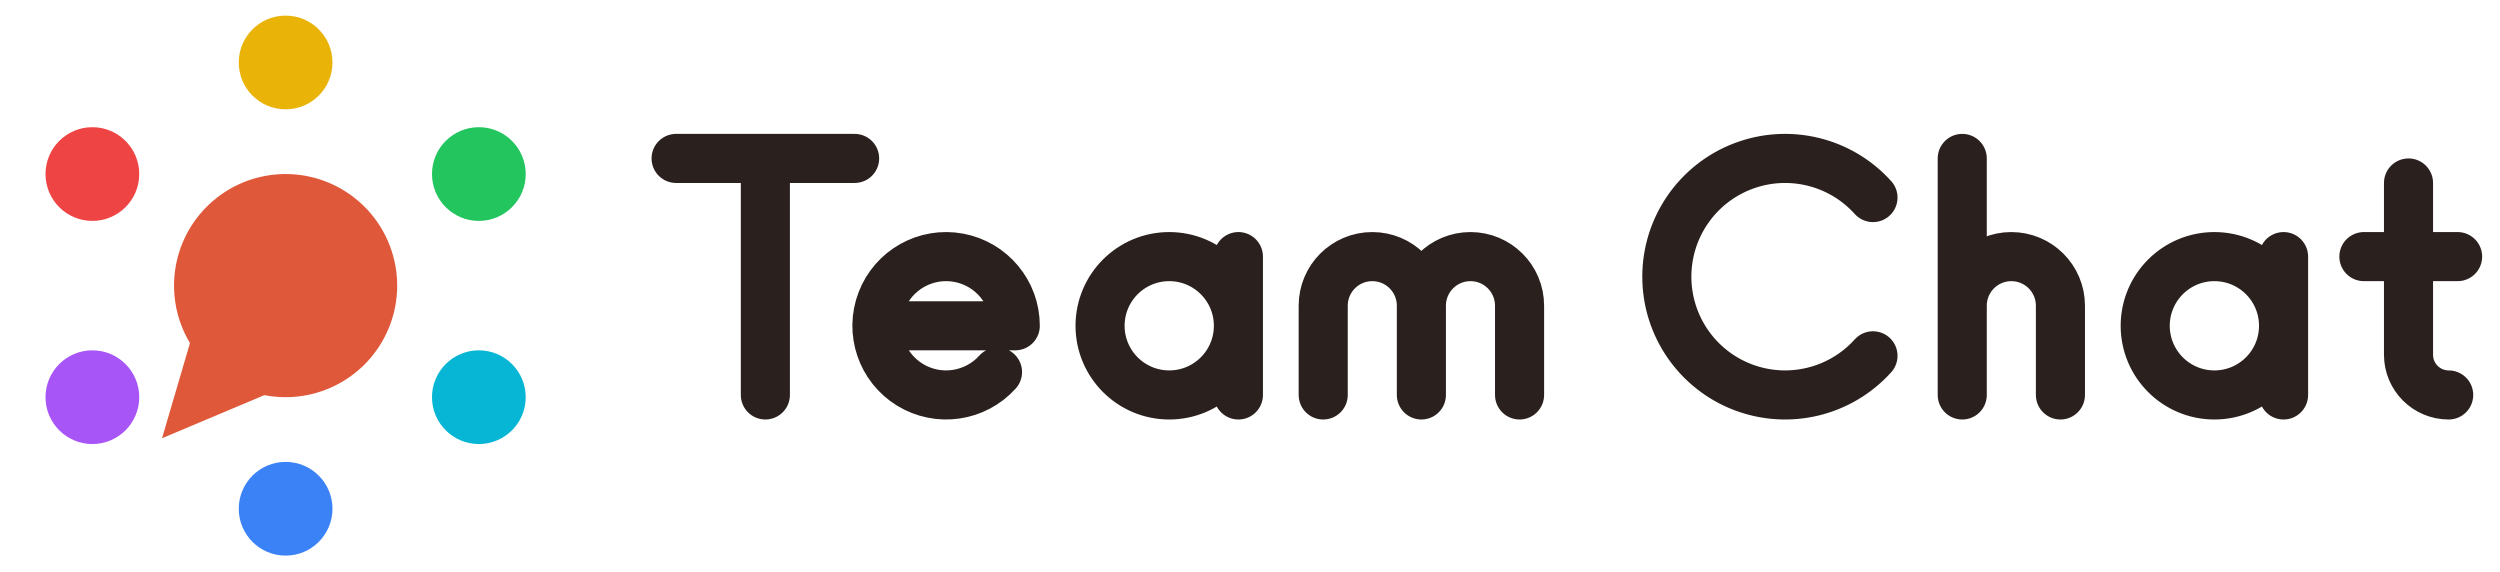
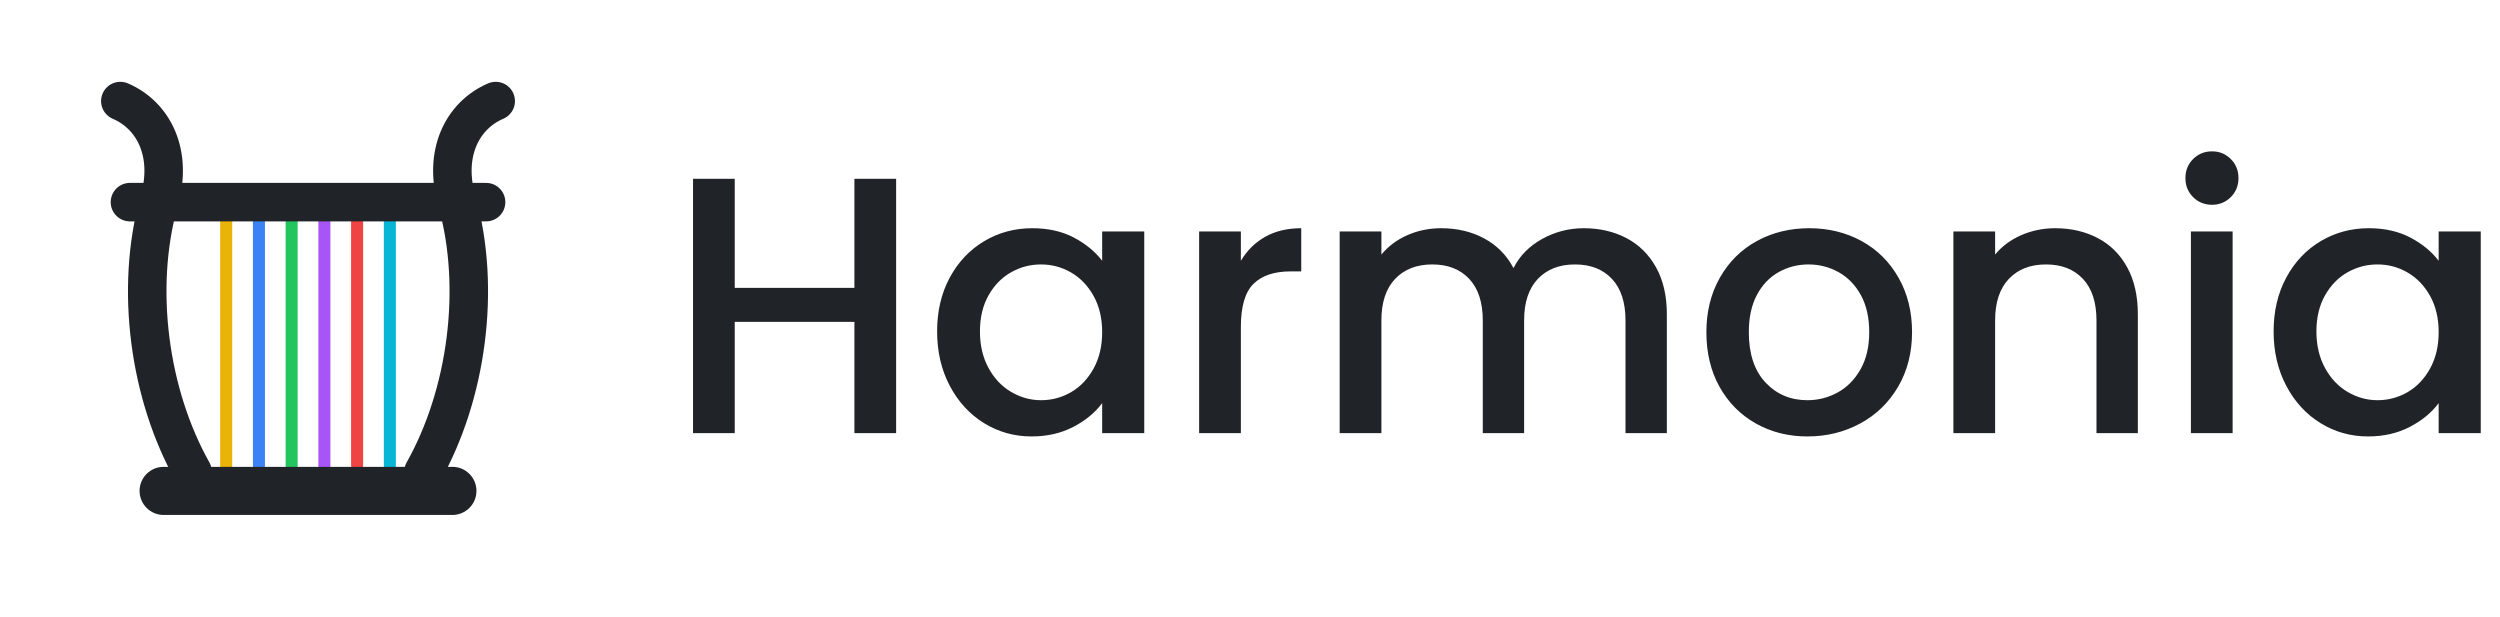
- <svg xmlns="http://www.w3.org/2000/svg" viewBox="0 0 1120.39 256" width="1120.39" height="256" role="img">
-   <path fill="#E0583A" d="M85.14 153.75 L72.62 196.39 L118.46 177.08 A50 50 0 1 0 85.14 153.75 Z" />
-   <path fill="#EAB308" d="M149 28 A21 21 0 1 1 107 28 A21 21 0 1 1 149 28 Z" />
-   <path fill="#22C55E" d="M235.6 78 A21 21 0 1 1 193.6 78 A21 21 0 1 1 235.6 78 Z" />
-   <path fill="#06B6D4" d="M235.6 178 A21 21 0 1 1 193.6 178 A21 21 0 1 1 235.6 178 Z" />
-   <path fill="#3B82F6" d="M149 228 A21 21 0 1 1 107 228 A21 21 0 1 1 149 228 Z" />
-   <path fill="#A855F7" d="M62.4 178 A21 21 0 1 1 20.4 178 A21 21 0 1 1 62.4 178 Z" />
-   <path fill="#EF4444" d="M62.4 78 A21 21 0 1 1 20.4 78 A21 21 0 1 1 62.4 78 Z" />
-   <path fill="none" stroke="#2A211E" stroke-width="22" stroke-linecap="round" stroke-linejoin="round" d="M303 71 H383 M343 71 V177 M393 146 H455 A31 31 0 1 0 447.04 166.74 M555 146 A31 31 0 1 1 493 146 A31 31 0 1 1 555 146 M555 115 V177 M593 177 V137 A22 22 0 0 1 637 137 V177 M637 137 A22 22 0 0 1 681 137 V177 M839.39 88.54 A53 53 0 1 0 839.39 159.46 M879.39 71 V177 M879.39 137 A22 22 0 0 1 923.39 137 V177 M1023.39 146 A31 31 0 1 1 961.39 146 A31 31 0 1 1 1023.39 146 M1023.39 115 V177 M1079.39 82 V159 A18 18 0 0 0 1097.39 177 M1059.39 115 H1101.39" />
+ <svg xmlns="http://www.w3.org/2000/svg" viewBox="0 0 1038.91 256" width="1038.91" height="256" role="img">
+   <rect x="91.5" y="84" width="5" height="112" rx="2.5" fill="#EAB308" />
+   <rect x="105.1" y="84" width="5" height="112" rx="2.5" fill="#3B82F6" />
+   <rect x="118.7" y="84" width="5" height="112" rx="2.5" fill="#22C55E" />
+   <rect x="132.3" y="84" width="5" height="112" rx="2.5" fill="#A855F7" />
+   <rect x="145.9" y="84" width="5" height="112" rx="2.5" fill="#EF4444" />
+   <rect x="159.5" y="84" width="5" height="112" rx="2.5" fill="#06B6D4" />
+   <path fill="none" stroke="#202328" stroke-width="16" stroke-linecap="round" stroke-linejoin="round" d="M80 196 C62 164 56 120 66 84 C72 64 64 48 50 42 M 176 196 C 194 164 200 120 190 84 C 184 64 192 48 206 42 M54 84 H202" />
+   <rect x="58" y="194" width="140" height="20" rx="10.0" fill="#202328" />
+   <path fill="#202328" transform="translate(276.59 0)" d="M95.81 74.3L95.81 180L78.47 180L78.47 133.77L28.74 133.77L28.74 180L11.41 180L11.41 74.3L28.74 74.3L28.74 119.62L78.47 119.62L78.47 74.3ZM112.84 137.72Q112.84 125.1 118.09 115.37Q123.34 105.63 132.39 100.23Q141.43 94.84 152.38 94.84Q162.27 94.84 169.65 98.71Q177.02 102.59 181.43 108.37L181.43 96.2L198.92 96.2L198.92 180L181.43 180L181.43 167.53Q177.02 173.46 169.42 177.41Q161.81 181.37 152.08 181.37Q141.28 181.37 132.31 175.82Q123.34 170.27 118.09 160.31Q112.84 150.34 112.84 137.72ZM181.43 138.03Q181.43 129.36 177.86 122.97Q174.28 116.58 168.51 113.24Q162.73 109.89 156.03 109.89Q149.34 109.89 143.56 113.16Q137.78 116.43 134.21 122.74Q130.64 129.05 130.64 137.72Q130.64 146.39 134.21 152.93Q137.78 159.47 143.64 162.89Q149.49 166.31 156.03 166.31Q162.73 166.31 168.51 162.97Q174.28 159.62 177.86 153.16Q181.43 146.69 181.43 138.03ZM239.07 108.37Q242.87 101.98 249.18 98.41Q255.49 94.84 264.16 94.84L264.16 112.78L259.75 112.78Q249.56 112.78 244.32 117.95Q239.07 123.12 239.07 135.9L239.07 180L221.73 180L221.73 96.2L239.07 96.2L239.07 108.37ZM381.57 94.84Q391.45 94.84 399.29 98.94Q407.12 103.05 411.61 111.11Q416.09 119.17 416.09 130.57L416.09 180L398.91 180L398.91 133.16Q398.91 121.91 393.28 115.9Q387.65 109.89 377.92 109.89Q368.19 109.89 362.48 115.9Q356.78 121.91 356.78 133.16L356.78 180L339.6 180L339.6 133.16Q339.6 121.91 333.97 115.9Q328.34 109.89 318.61 109.89Q308.88 109.89 303.17 115.9Q297.47 121.91 297.47 133.16L297.47 180L280.13 180L280.13 96.2L297.47 96.2L297.47 105.78Q301.73 100.61 308.27 97.72Q314.81 94.84 322.26 94.84Q332.3 94.84 340.2 99.09Q348.11 103.35 352.37 111.41Q356.17 103.81 364.23 99.32Q372.29 94.84 381.57 94.84ZM474.49 181.37Q462.63 181.37 453.05 175.97Q443.47 170.57 437.99 160.76Q432.52 150.95 432.52 138.03Q432.52 125.25 438.14 115.37Q443.77 105.48 453.5 100.16Q463.24 94.84 475.25 94.84Q487.27 94.84 497 100.16Q506.73 105.48 512.36 115.37Q517.99 125.25 517.99 138.03Q517.99 150.8 512.21 160.69Q506.43 170.57 496.47 175.97Q486.51 181.37 474.49 181.37ZM474.49 166.31Q481.18 166.31 487.04 163.12Q492.89 159.93 496.54 153.54Q500.19 147.15 500.19 138.03Q500.19 128.9 496.69 122.59Q493.2 116.28 487.42 113.08Q481.64 109.89 474.95 109.89Q468.26 109.89 462.55 113.08Q456.85 116.28 453.5 122.59Q450.16 128.9 450.16 138.03Q450.16 151.56 457.08 158.94Q464 166.31 474.49 166.31ZM577.45 94.84Q587.33 94.84 595.17 98.94Q603 103.05 607.41 111.11Q611.82 119.17 611.82 130.57L611.82 180L594.63 180L594.63 133.16Q594.63 121.91 589.01 115.9Q583.38 109.89 573.65 109.89Q563.91 109.89 558.21 115.9Q552.51 121.91 552.51 133.16L552.51 180L535.17 180L535.17 96.2L552.51 96.2L552.51 105.78Q556.77 100.61 563.38 97.72Q570 94.84 577.45 94.84ZM642.69 85.1Q637.98 85.1 634.78 81.91Q631.59 78.71 631.59 74Q631.59 69.29 634.78 66.09Q637.98 62.9 642.69 62.9Q647.25 62.9 650.45 66.09Q653.64 69.29 653.64 74Q653.64 78.71 650.45 81.91Q647.25 85.1 642.69 85.1ZM651.21 96.2L651.21 180L633.87 180L633.87 96.2ZM668.24 137.72Q668.24 125.1 673.49 115.37Q678.73 105.63 687.78 100.23Q696.83 94.84 707.78 94.84Q717.67 94.84 725.04 98.71Q732.42 102.59 736.83 108.37L736.83 96.2L754.32 96.2L754.32 180L736.83 180L736.83 167.53Q732.42 173.46 724.81 177.41Q717.21 181.37 707.48 181.37Q696.68 181.37 687.71 175.82Q678.73 170.27 673.49 160.31Q668.24 150.34 668.24 137.72ZM736.83 138.03Q736.83 129.36 733.26 122.97Q729.68 116.58 723.9 113.24Q718.12 109.89 711.43 109.89Q704.74 109.89 698.96 113.16Q693.18 116.43 689.61 122.74Q686.03 129.05 686.03 137.72Q686.03 146.39 689.61 152.93Q693.18 159.47 699.04 162.89Q704.89 166.31 711.43 166.31Q718.12 166.31 723.9 162.97Q729.68 159.62 733.26 153.16Q736.83 146.69 736.83 138.03Z" />
</svg>
